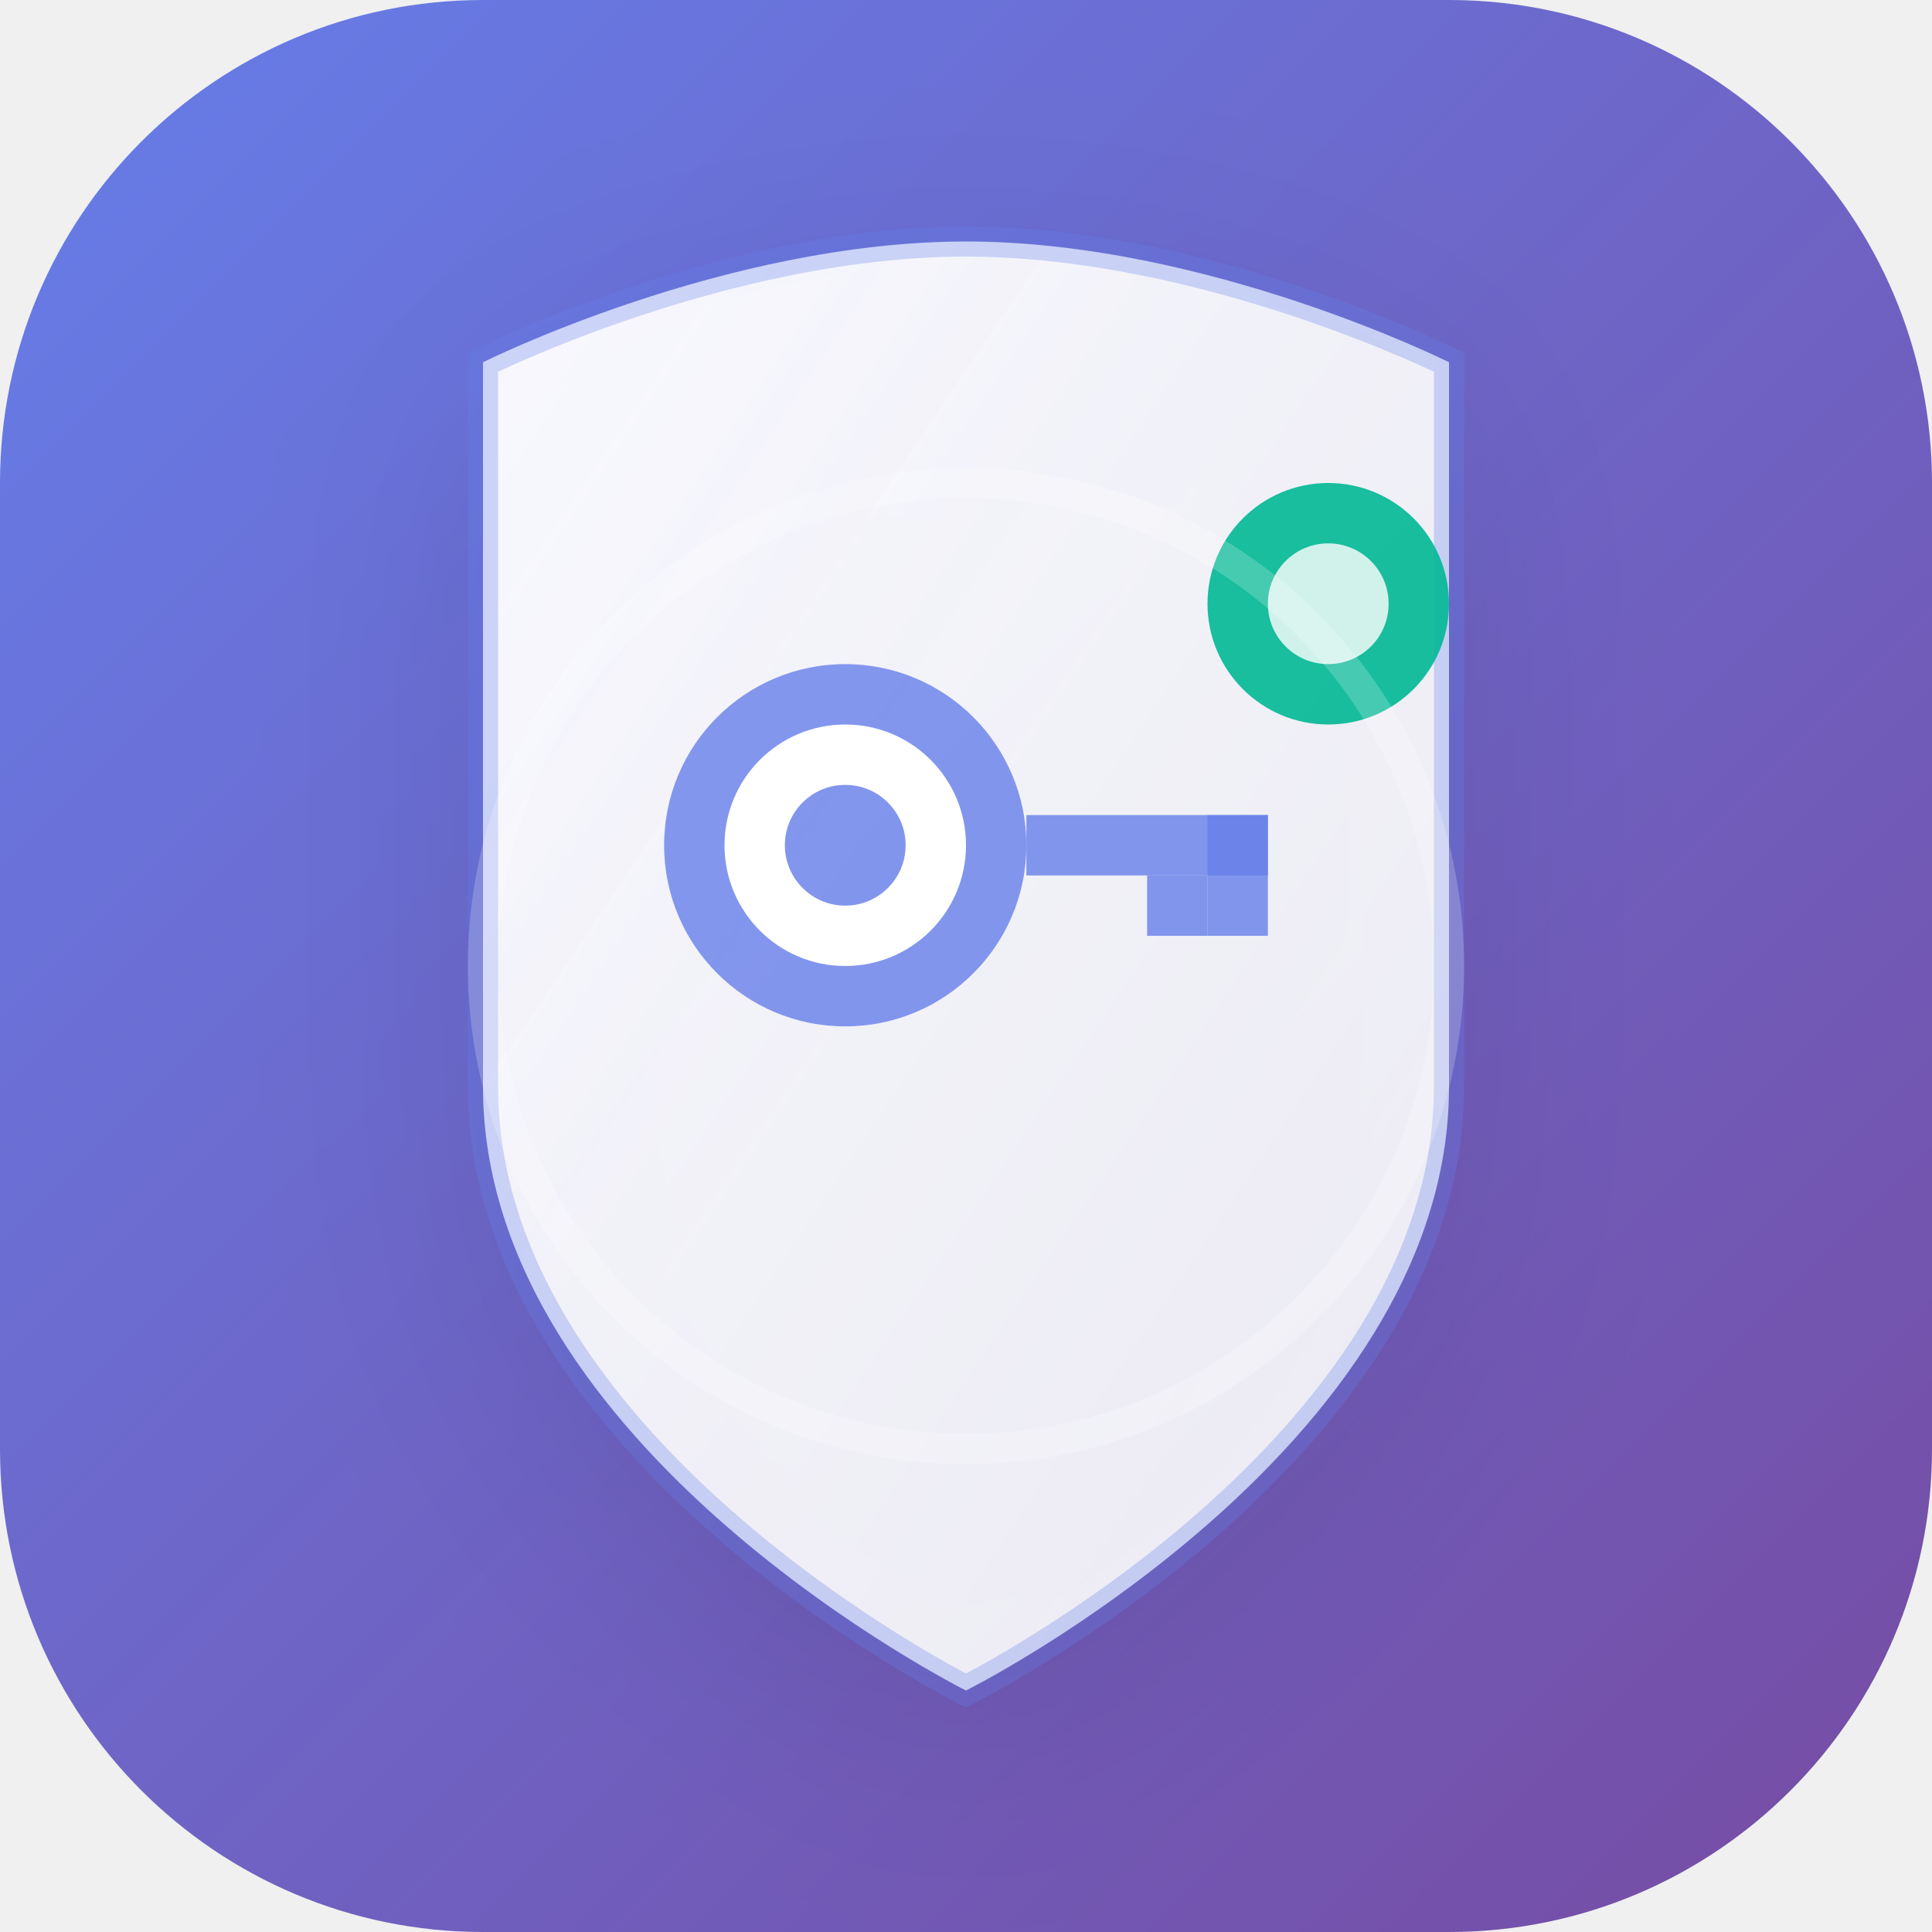
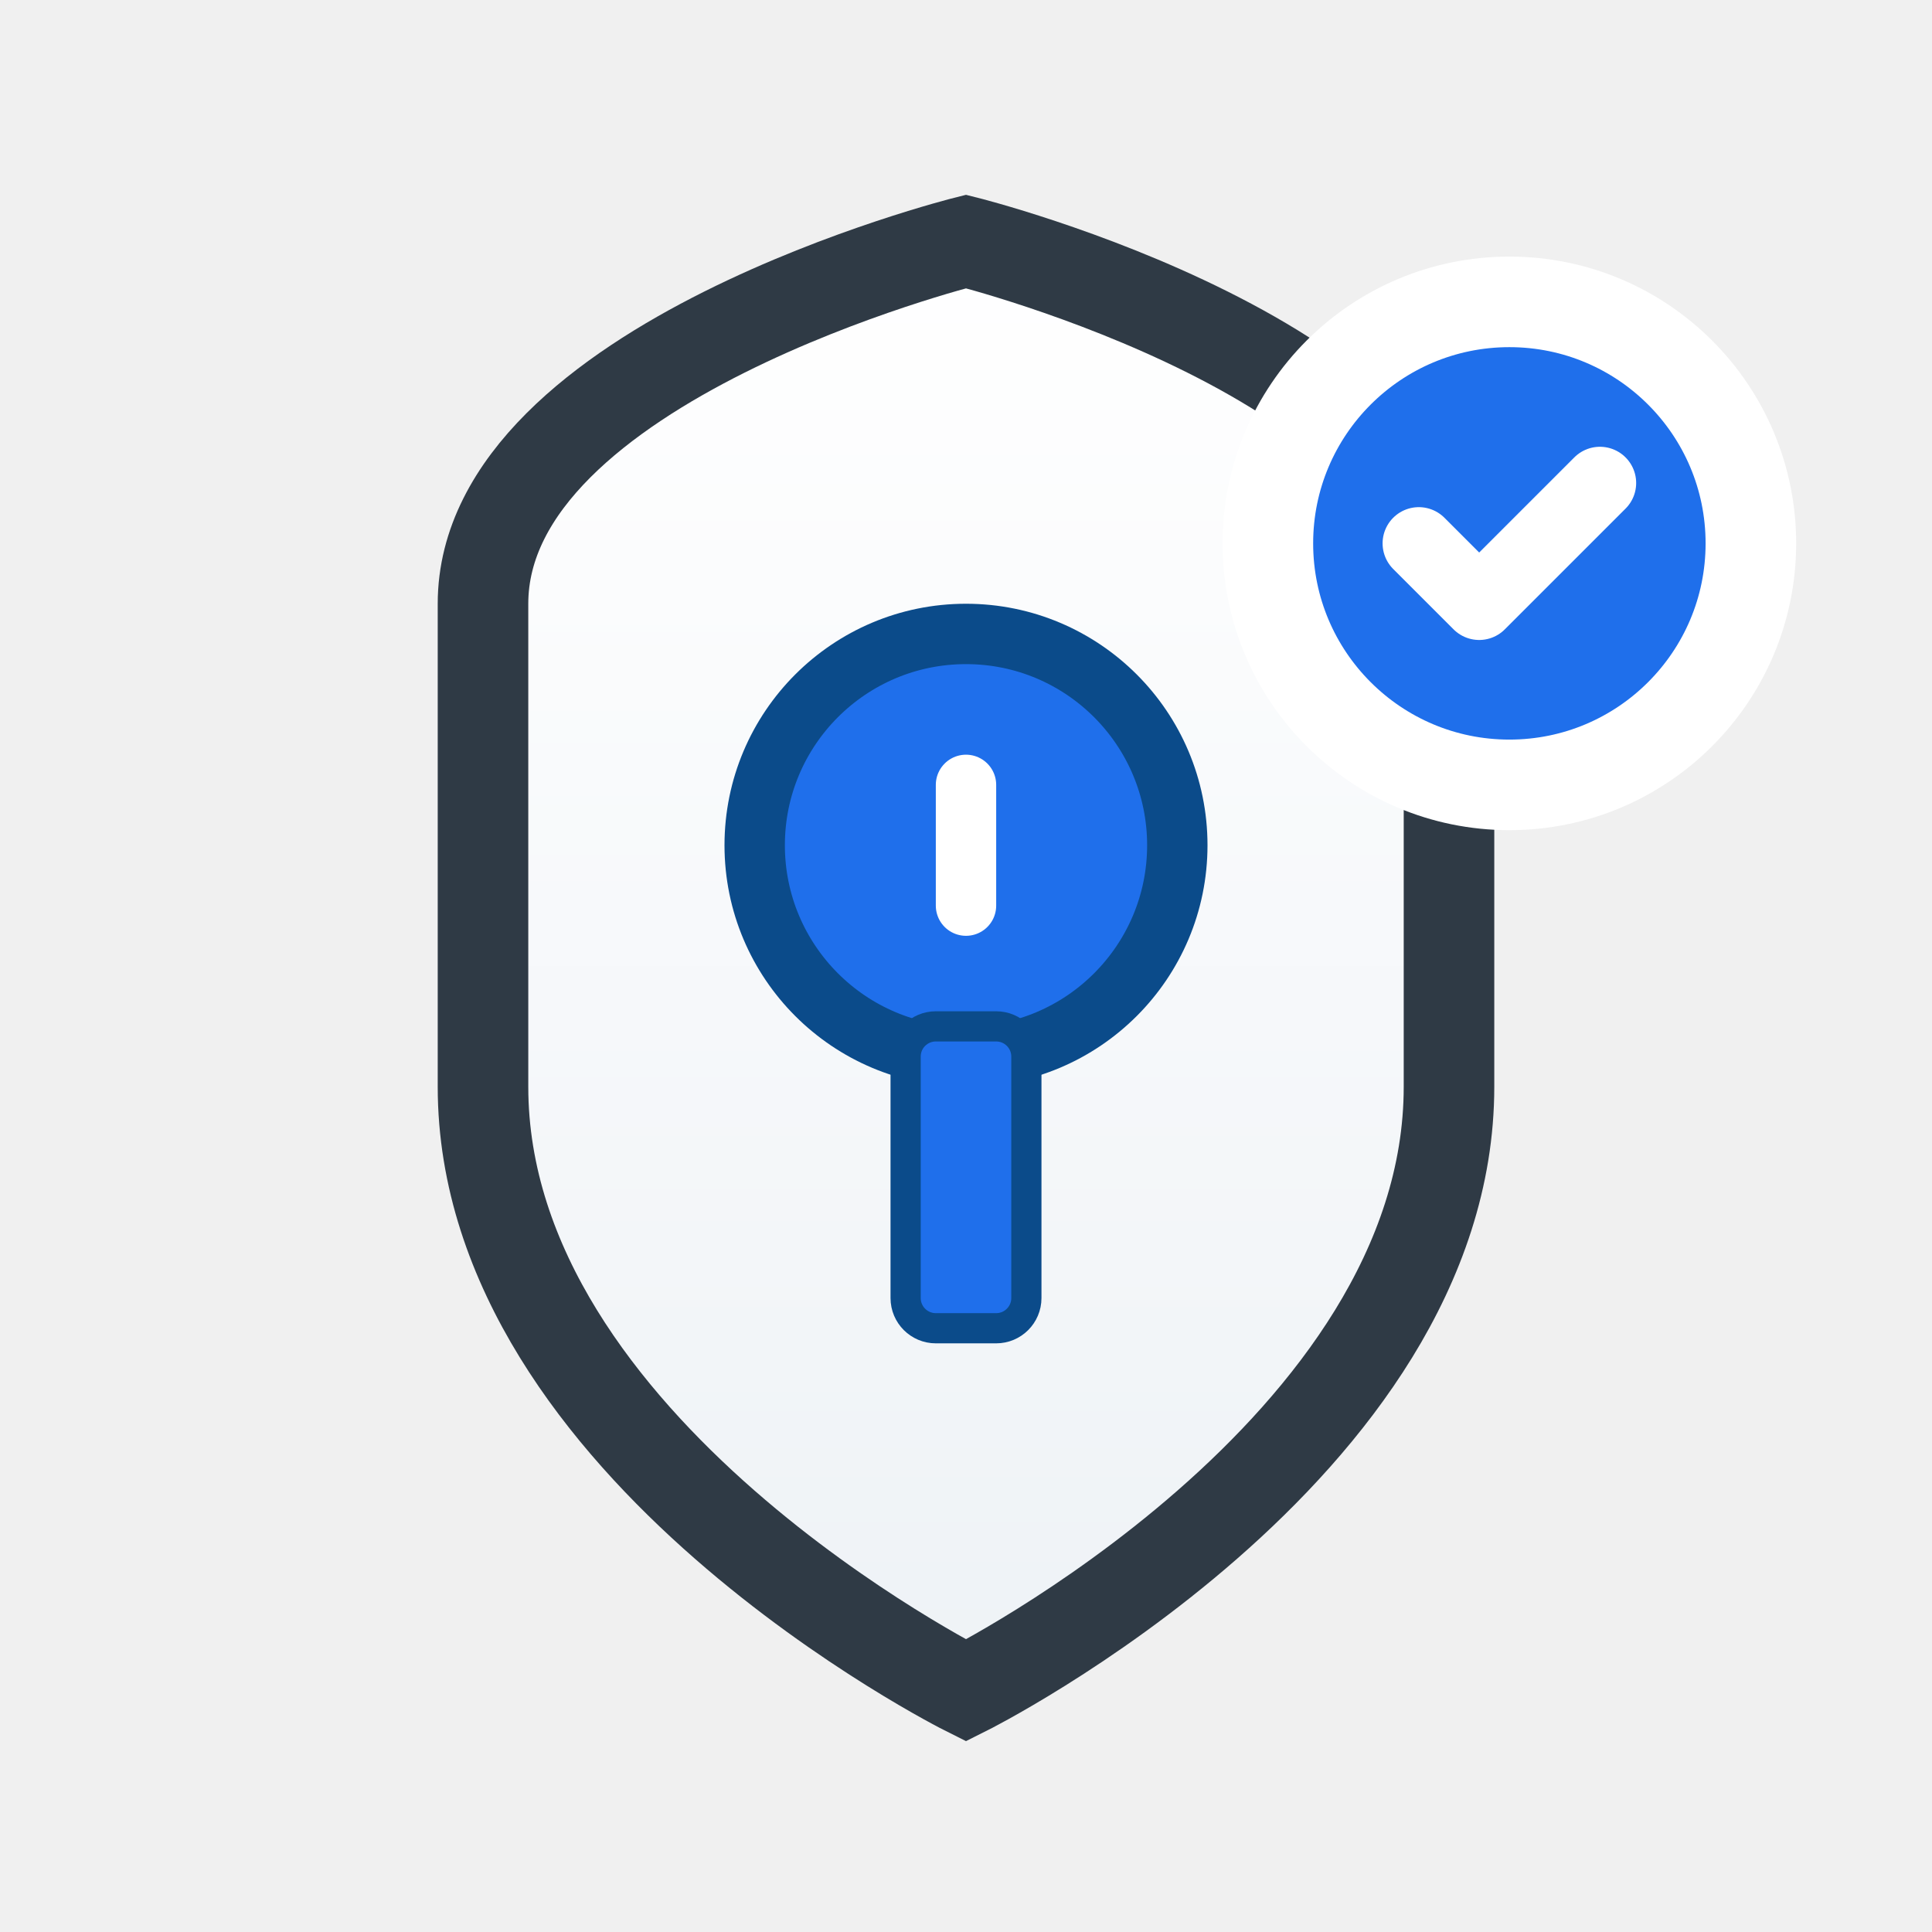
- <svg xmlns="http://www.w3.org/2000/svg" width="32" height="32" viewBox="0 0 32 32" fill="none">
+ <svg xmlns="http://www.w3.org/2000/svg" viewBox="0 0 32 32">
  <defs>
-     <linearGradient id="bgGradient" x1="0%" y1="0%" x2="100%" y2="100%">
-       <stop offset="0%" style="stop-color:#667eea;stop-opacity:1" />
-       <stop offset="100%" style="stop-color:#764ba2;stop-opacity:1" />
+     <linearGradient id="shieldFill" x1="0%" y1="0%" x2="0%" y2="100%">
+       <stop offset="0%" stop-color="#FFFFFF" />
+       <stop offset="100%" stop-color="#EEF2F6" />
    </linearGradient>
-     <linearGradient id="shieldGradient" x1="0%" y1="0%" x2="100%" y2="100%">
-       <stop offset="0%" style="stop-color:#ffffff;stop-opacity:0.95" />
-       <stop offset="100%" style="stop-color:#f8f9fa;stop-opacity:0.9" />
-     </linearGradient>
-     <filter id="shieldShadow" x="-50%" y="-50%" width="200%" height="200%">
-       <feDropShadow dx="0" dy="1" stdDeviation="2" flood-color="#000000" flood-opacity="0.1" />
-     </filter>
  </defs>
-   <rect x="0" y="0" width="32" height="32" rx="8" fill="url(#bgGradient)" />
-   <path d="M16 4 C20 4 24 6 24 6 C24 6 24 14 24 18 C24 24 16 28 16 28 C16 28 8 24 8 18 C8 14 8 6 8 6 C8 6 12 4 16 4 Z" fill="url(#shieldGradient)" filter="url(#shieldShadow)" />
-   <path d="M16 4 C20 4 24 6 24 6 C24 6 24 14 24 18 C24 24 16 28 16 28 C16 28 8 24 8 18 C8 14 8 6 8 6 C8 6 12 4 16 4 Z" fill="none" stroke="#667eea" stroke-width="0.5" opacity="0.3" />
-   <g transform="translate(16,16)">
-     <circle cx="-2" cy="-2" r="3" fill="#667eea" opacity="0.8" />
-     <circle cx="-2" cy="-2" r="1.5" fill="none" stroke="#ffffff" stroke-width="1" />
-     <rect x="1" y="-2.5" width="4" height="1" fill="#667eea" opacity="0.8" />
-     <rect x="4" y="-2.5" width="1" height="2" fill="#667eea" opacity="0.8" />
-     <rect x="3" y="-1.5" width="1" height="1" fill="#667eea" opacity="0.8" />
-   </g>
-   <circle cx="22" cy="10" r="2" fill="#00b894" opacity="0.9" />
-   <circle cx="22" cy="10" r="1" fill="#ffffff" opacity="0.8" />
-   <circle cx="16" cy="16" r="8" fill="none" stroke="#ffffff" stroke-width="0.5" opacity="0.2" />
+   <path d="M16 4s8 2 8 6v8c0 6-8 10-8 10S8 24 8 18v-8c0-4 8-6 8-6z" fill="url(#shieldFill)" stroke="#2F3A45" stroke-width="1.5" />
+   <circle cx="16" cy="14" r="3.5" fill="#1F6FEB" stroke="#0B4B8A" stroke-width="1" />
+   <rect x="15" y="17" width="2" height="5" rx="0.5" fill="#1F6FEB" stroke="#0B4B8A" stroke-width="0.5" />
+   <path d="M16 13v2" stroke="#FFFFFF" stroke-width="1" stroke-linecap="round" />
+   <circle cx="25" cy="9" r="4" fill="#1F6FEB" stroke="#FFFFFF" stroke-width="1.5" />
+   <path d="M23.5 9l1 1 2-2" fill="none" stroke="#FFFFFF" stroke-width="1.2" stroke-linecap="round" stroke-linejoin="round" />
</svg>
